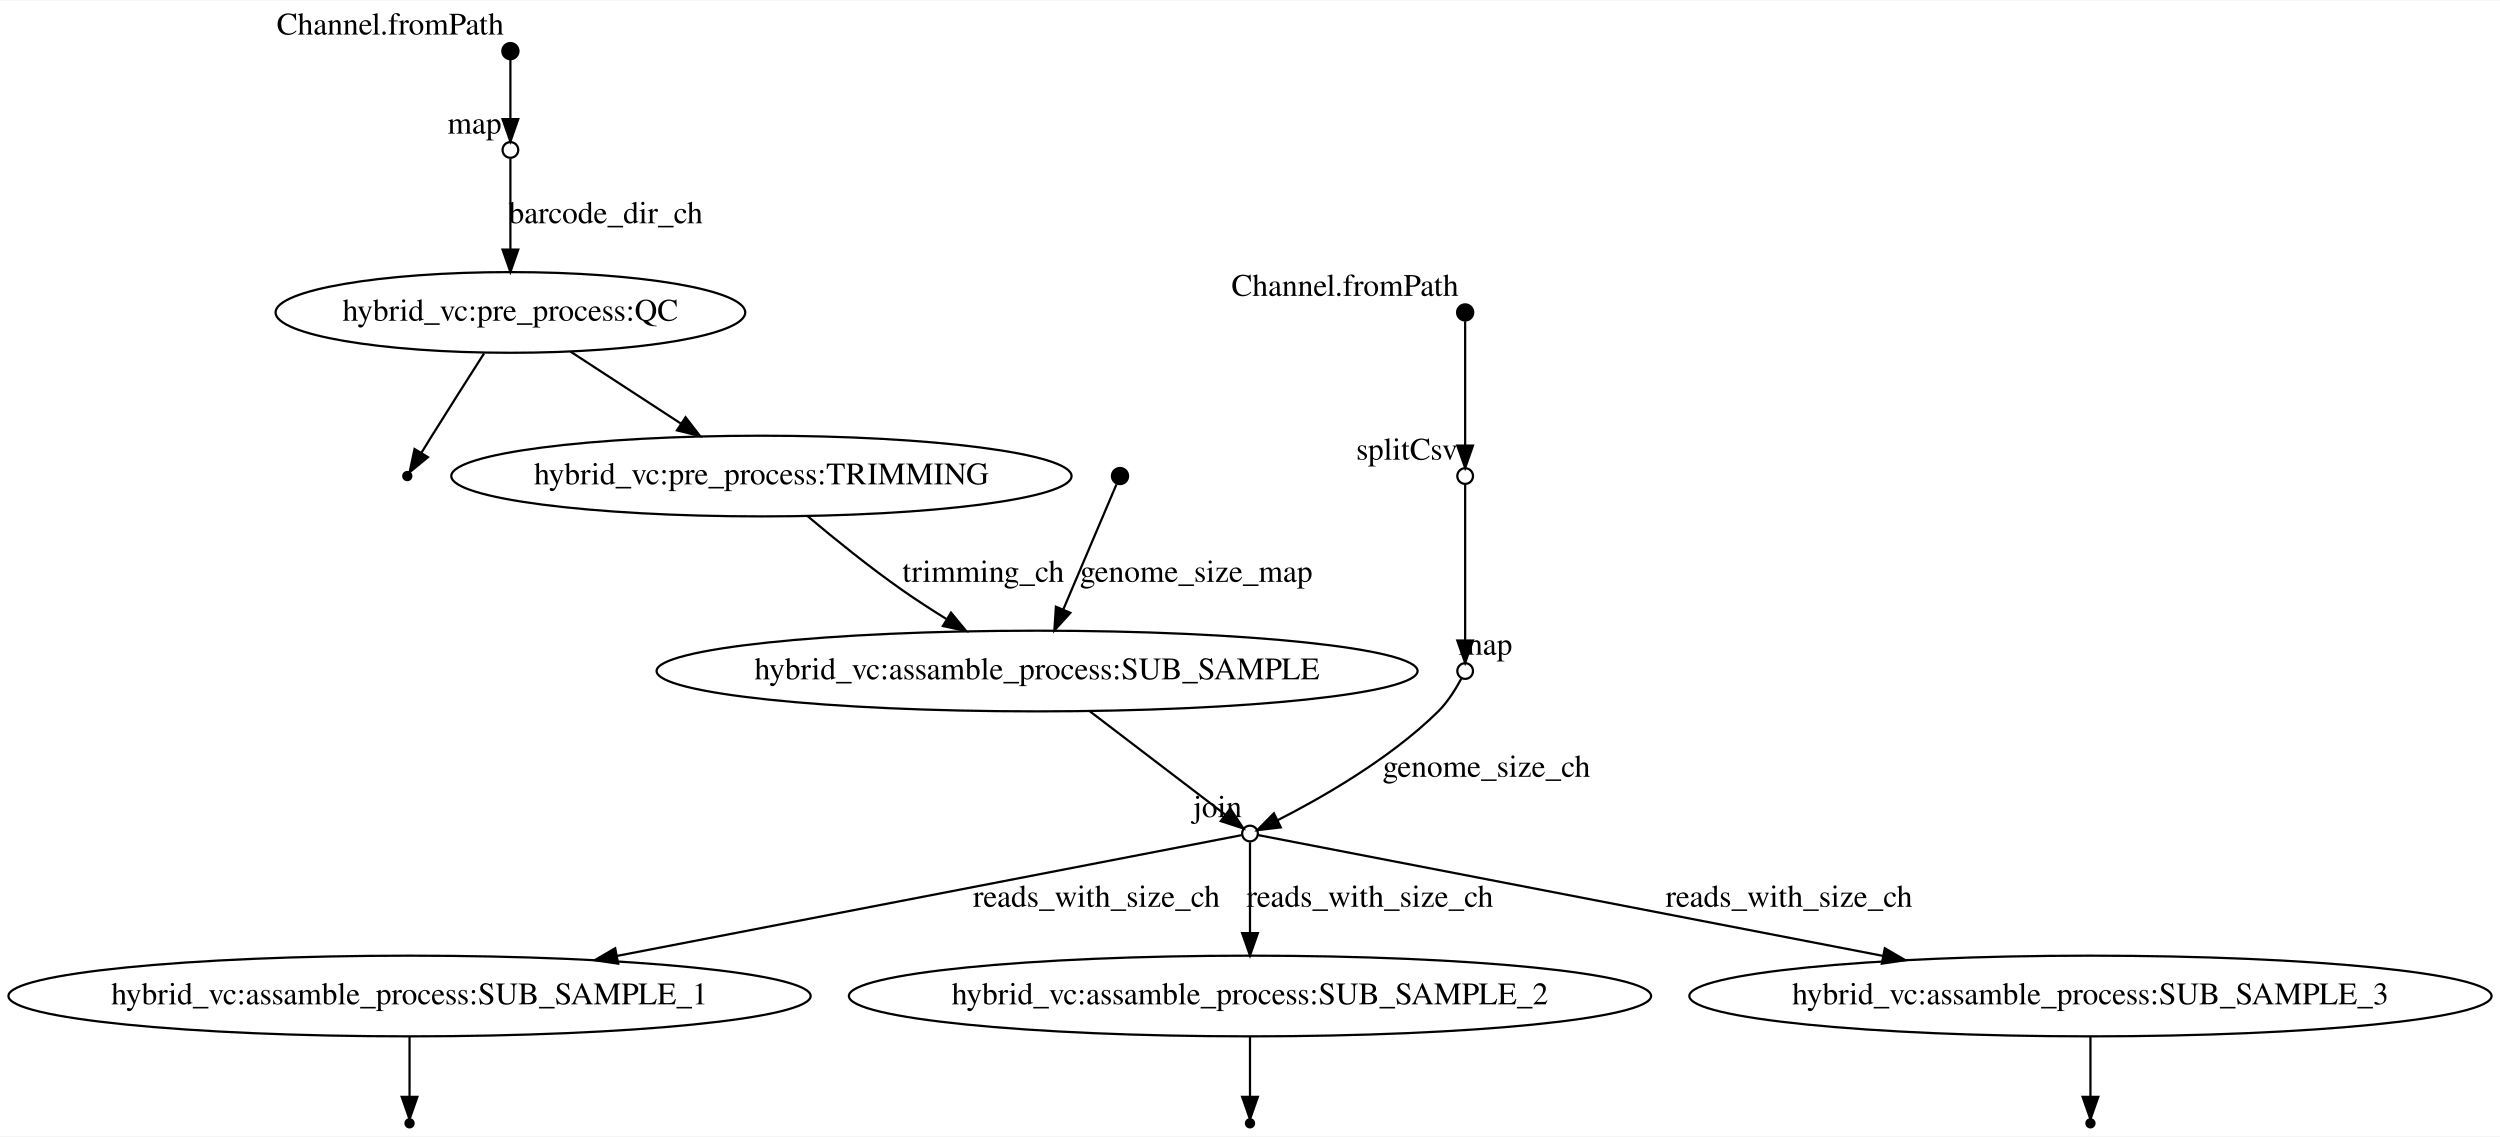
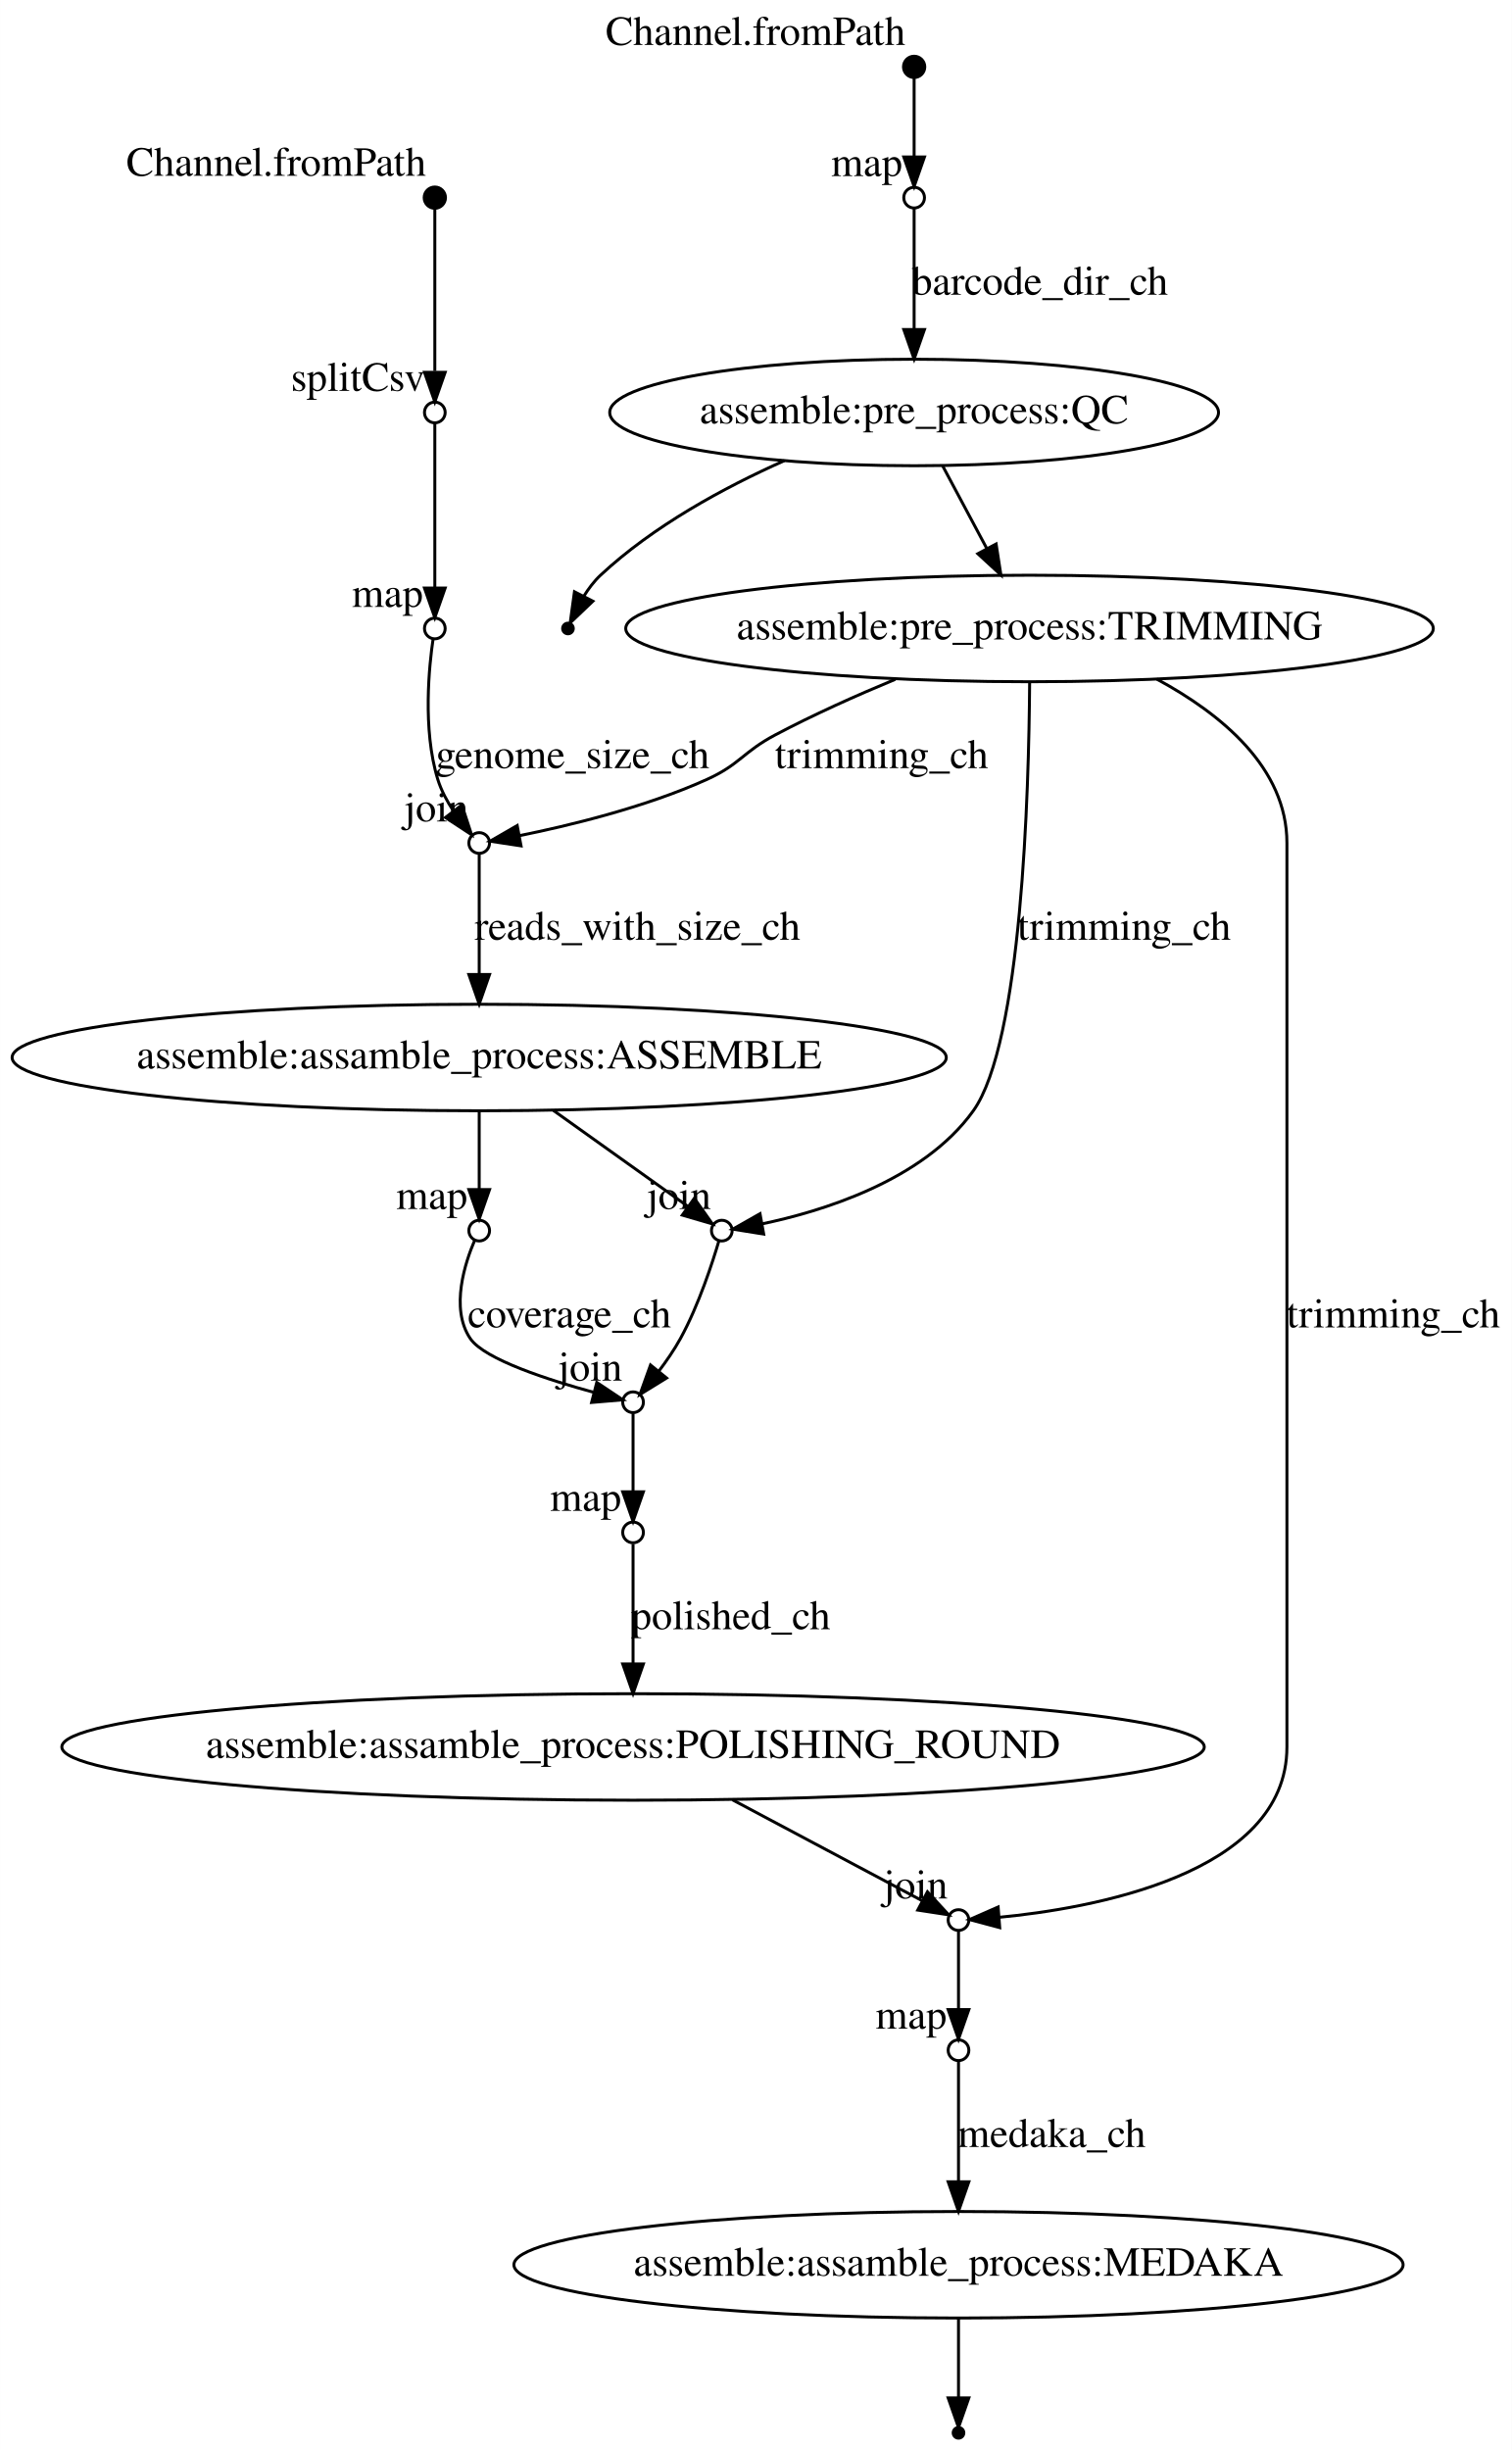
- <svg xmlns="http://www.w3.org/2000/svg" width="1115pt" height="507pt" viewBox="0.00 0.00 1115.47 506.80">
-   <g id="graph0" class="graph" transform="scale(1 1) rotate(0) translate(4 502.8)">
-     <polygon fill="#ffffff" stroke="transparent" points="-4,4 -4,-502.8 1111.468,-502.8 1111.468,4 -4,4" />
+ <svg xmlns="http://www.w3.org/2000/svg" width="511pt" height="828pt" viewBox="0.00 0.00 510.94 828.00">
+   <g id="graph0" class="graph" transform="scale(1 1) rotate(0) translate(4 824)">
+     <polygon fill="#ffffff" stroke="transparent" points="-4,4 -4,-824 506.936,-824 506.936,4 -4,4" />
    <g id="node1" class="node">
-       <ellipse fill="#000000" stroke="#000000" cx="223.734" cy="-480.2" rx="3.6" ry="3.6" />
-       <text text-anchor="middle" x="170.134" y="-487.6" font-family="Times,serif" font-size="14.00" fill="#000000">Channel.fromPath</text>
+       <ellipse fill="#000000" stroke="#000000" cx="304.936" cy="-801.4" rx="3.6" ry="3.6" />
+       <text text-anchor="middle" x="251.336" y="-808.8" font-family="Times,serif" font-size="14.00" fill="#000000">Channel.fromPath</text>
    </g>
    <g id="node2" class="node">
-       <ellipse fill="none" stroke="#000000" cx="223.734" cy="-436.1" rx="3.5" ry="3.5" />
-       <text text-anchor="middle" x="207.734" y="-443.4" font-family="Times,serif" font-size="14.00" fill="#000000">map</text>
+       <ellipse fill="none" stroke="#000000" cx="304.936" cy="-757.2" rx="3.5" ry="3.5" />
+       <text text-anchor="middle" x="288.936" y="-764.5" font-family="Times,serif" font-size="14.00" fill="#000000">map</text>
    </g>
    <g id="edge1" class="edge">
-       <path fill="none" stroke="#000000" d="M223.734,-476.44C223.734,-470.647 223.734,-459.244 223.734,-450.035" />
-       <polygon fill="#000000" stroke="#000000" points="227.234,-449.85 223.734,-439.85 220.234,-449.851 227.234,-449.85" />
+       <path fill="none" stroke="#000000" d="M304.936,-797.631C304.936,-791.825 304.936,-780.396 304.936,-771.167" />
+       <polygon fill="#000000" stroke="#000000" points="308.436,-770.959 304.936,-760.959 301.436,-770.959 308.436,-770.959" />
    </g>
    <g id="node3" class="node">
-       <ellipse fill="none" stroke="#000000" cx="223.734" cy="-363.6" rx="104.782" ry="18" />
-       <text text-anchor="middle" x="223.734" y="-359.9" font-family="Times,serif" font-size="14.00" fill="#000000">hybrid_vc:pre_process:QC</text>
+       <ellipse fill="none" stroke="#000000" cx="304.936" cy="-684.6" rx="102.882" ry="18" />
+       <text text-anchor="middle" x="304.936" y="-680.9" font-family="Times,serif" font-size="14.00" fill="#000000">assemble:pre_process:QC</text>
    </g>
    <g id="edge2" class="edge">
-       <path fill="none" stroke="#000000" d="M223.734,-432.202C223.734,-424.603 223.734,-407.203 223.734,-391.829" />
-       <polygon fill="#000000" stroke="#000000" points="227.234,-391.655 223.734,-381.655 220.234,-391.655 227.234,-391.655" />
-       <text text-anchor="middle" x="266.234" y="-403.4" font-family="Times,serif" font-size="14.00" fill="#000000">barcode_dir_ch</text>
+       <path fill="none" stroke="#000000" d="M304.936,-753.698C304.936,-746.334 304.936,-728.63 304.936,-712.987" />
+       <polygon fill="#000000" stroke="#000000" points="308.436,-712.639 304.936,-702.639 301.436,-712.639 308.436,-712.639" />
+       <text text-anchor="middle" x="347.436" y="-724.4" font-family="Times,serif" font-size="14.00" fill="#000000">barcode_dir_ch</text>
    </g>
    <g id="node4" class="node">
-       <ellipse fill="none" stroke="#000000" cx="335.734" cy="-290.6" rx="138.375" ry="18" />
-       <text text-anchor="middle" x="335.734" y="-286.9" font-family="Times,serif" font-size="14.00" fill="#000000">hybrid_vc:pre_process:TRIMMING</text>
+       <ellipse fill="none" stroke="#000000" cx="343.936" cy="-611.6" rx="136.476" ry="18" />
+       <text text-anchor="middle" x="343.936" y="-607.9" font-family="Times,serif" font-size="14.00" fill="#000000">assemble:pre_process:TRIMMING</text>
    </g>
    <g id="edge3" class="edge">
-       <path fill="none" stroke="#000000" d="M250.561,-346.115C265.304,-336.505 283.789,-324.457 299.769,-314.042" />
-       <polygon fill="#000000" stroke="#000000" points="301.882,-316.842 308.348,-308.45 298.059,-310.978 301.882,-316.842" />
+       <path fill="none" stroke="#000000" d="M314.576,-666.555C319.077,-658.132 324.527,-647.929 329.505,-638.613" />
+       <polygon fill="#000000" stroke="#000000" points="332.646,-640.16 334.271,-629.69 326.472,-636.861 332.646,-640.16" />
    </g>
    <g id="node5" class="node">
-       <ellipse fill="#000000" stroke="#000000" cx="177.734" cy="-290.6" rx="1.8" ry="1.8" />
+       <ellipse fill="#000000" stroke="#000000" cx="187.936" cy="-611.6" rx="1.8" ry="1.8" />
    </g>
    <g id="edge4" class="edge">
-       <path fill="none" stroke="#000000" d="M211.984,-345.319C205.15,-334.642 196.4,-320.892 188.734,-308.6 187.222,-306.176 185.611,-303.558 184.1,-301.09" />
-       <polygon fill="#000000" stroke="#000000" points="186.94,-299.022 178.755,-292.294 180.957,-302.657 186.94,-299.022" />
+       <path fill="none" stroke="#000000" d="M261.074,-668.312C240.545,-659.163 216.753,-646.213 198.936,-629.6 196.766,-627.577 194.868,-625.032 193.287,-622.498" />
+       <polygon fill="#000000" stroke="#000000" points="196.361,-620.822 188.69,-613.513 190.13,-624.01 196.361,-620.822" />
    </g>
    <g id="node6" class="node">
-       <ellipse fill="none" stroke="#000000" cx="458.734" cy="-203.6" rx="169.77" ry="18" />
-       <text text-anchor="middle" x="458.734" y="-199.9" font-family="Times,serif" font-size="14.00" fill="#000000">hybrid_vc:assamble_process:SUB_SAMPLE</text>
+       <ellipse fill="none" stroke="#000000" cx="157.936" cy="-539.1" rx="3.5" ry="3.5" />
+       <text text-anchor="middle" x="143.436" y="-546.4" font-family="Times,serif" font-size="14.00" fill="#000000">join</text>
    </g>
    <g id="edge5" class="edge">
-       <path fill="none" stroke="#000000" d="M356.448,-272.605C368.471,-262.477 384.091,-249.845 398.734,-239.6 404.893,-235.291 411.58,-230.962 418.18,-226.874" />
-       <polygon fill="#000000" stroke="#000000" points="420.339,-229.658 427.067,-221.474 416.704,-223.676 420.339,-229.658" />
-       <text text-anchor="middle" x="434.734" y="-243.4" font-family="Times,serif" font-size="14.00" fill="#000000">trimming_ch</text>
+       <path fill="none" stroke="#000000" d="M298.588,-594.422C285.259,-588.893 270.809,-582.419 257.936,-575.6 247.152,-569.887 246.054,-565.633 234.936,-560.6 213.785,-551.025 187.398,-544.783 171.649,-541.607" />
+       <polygon fill="#000000" stroke="#000000" points="172.078,-538.126 161.602,-539.712 170.78,-545.005 172.078,-538.126" />
+       <text text-anchor="middle" x="293.936" y="-564.4" font-family="Times,serif" font-size="14.00" fill="#000000">trimming_ch</text>
+     </g>
+     <g id="node11" class="node">
+       <ellipse fill="none" stroke="#000000" cx="239.936" cy="-408.1" rx="3.5" ry="3.5" />
+       <text text-anchor="middle" x="225.436" y="-415.4" font-family="Times,serif" font-size="14.00" fill="#000000">join</text>
+     </g>
+     <g id="edge13" class="edge">
+       <path fill="none" stroke="#000000" d="M343.978,-593.539C343.727,-556.072 341.308,-471.48 324.936,-448.6 307.844,-424.714 272.872,-414.407 253.538,-410.384" />
+       <polygon fill="#000000" stroke="#000000" points="254.09,-406.927 243.628,-408.597 252.848,-413.816 254.09,-406.927" />
+       <text text-anchor="middle" x="375.936" y="-506.4" font-family="Times,serif" font-size="14.00" fill="#000000">trimming_ch</text>
+     </g>
+     <g id="node16" class="node">
+       <ellipse fill="none" stroke="#000000" cx="319.936" cy="-175.1" rx="3.5" ry="3.5" />
+       <text text-anchor="middle" x="305.436" y="-182.4" font-family="Times,serif" font-size="14.00" fill="#000000">join</text>
+     </g>
+     <g id="edge18" class="edge">
+       <path fill="none" stroke="#000000" d="M386.926,-594.501C408.845,-582.674 430.936,-564.463 430.936,-539.1 430.936,-539.1 430.936,-539.1 430.936,-233.6 430.936,-190.142 363.525,-178.89 333.77,-176.04" />
+       <polygon fill="#000000" stroke="#000000" points="333.867,-172.538 323.629,-175.264 333.333,-179.517 333.867,-172.538" />
+       <text text-anchor="middle" x="466.936" y="-375.4" font-family="Times,serif" font-size="14.00" fill="#000000">trimming_ch</text>
+     </g>
+     <g id="node10" class="node">
+       <ellipse fill="none" stroke="#000000" cx="157.936" cy="-466.6" rx="157.872" ry="18" />
+       <text text-anchor="middle" x="157.936" y="-462.9" font-family="Times,serif" font-size="14.00" fill="#000000">assemble:assamble_process:ASSEMBLE</text>
+     </g>
+     <g id="edge9" class="edge">
+       <path fill="none" stroke="#000000" d="M157.936,-535.202C157.936,-527.603 157.936,-510.203 157.936,-494.829" />
+       <polygon fill="#000000" stroke="#000000" points="161.436,-494.655 157.936,-484.655 154.436,-494.655 161.436,-494.655" />
+       <text text-anchor="middle" x="211.436" y="-506.4" font-family="Times,serif" font-size="14.00" fill="#000000">reads_with_size_ch</text>
+     </g>
+     <g id="node7" class="node">
+       <ellipse fill="#000000" stroke="#000000" cx="142.936" cy="-757.2" rx="3.6" ry="3.6" />
+       <text text-anchor="middle" x="89.336" y="-764.6" font-family="Times,serif" font-size="14.00" fill="#000000">Channel.fromPath</text>
    </g>
    <g id="node8" class="node">
-       <ellipse fill="none" stroke="#000000" cx="553.734" cy="-131.1" rx="3.5" ry="3.5" />
-       <text text-anchor="middle" x="539.234" y="-138.4" font-family="Times,serif" font-size="14.00" fill="#000000">join</text>
+       <ellipse fill="none" stroke="#000000" cx="142.936" cy="-684.6" rx="3.5" ry="3.5" />
+       <text text-anchor="middle" x="116.936" y="-691.9" font-family="Times,serif" font-size="14.00" fill="#000000">splitCsv</text>
+     </g>
+     <g id="edge6" class="edge">
+       <path fill="none" stroke="#000000" d="M142.936,-753.297C142.936,-743.158 142.936,-715.597 142.936,-698.626" />
+       <polygon fill="#000000" stroke="#000000" points="146.436,-698.175 142.936,-688.176 139.436,-698.176 146.436,-698.175" />
+     </g>
+     <g id="node9" class="node">
+       <ellipse fill="none" stroke="#000000" cx="142.936" cy="-611.6" rx="3.5" ry="3.5" />
+       <text text-anchor="middle" x="126.936" y="-618.9" font-family="Times,serif" font-size="14.00" fill="#000000">map</text>
    </g>
    <g id="edge7" class="edge">
-       <path fill="none" stroke="#000000" d="M482.217,-185.679C501.503,-170.96 527.957,-150.772 542.688,-139.53" />
-       <polygon fill="#000000" stroke="#000000" points="544.954,-142.203 550.78,-133.354 540.707,-136.639 544.954,-142.203" />
+       <path fill="none" stroke="#000000" d="M142.936,-681.079C142.936,-671.178 142.936,-642.694 142.936,-625.424" />
+       <polygon fill="#000000" stroke="#000000" points="146.436,-625.258 142.936,-615.258 139.436,-625.258 146.436,-625.258" />
    </g>
-     <g id="node7" class="node">
-       <ellipse fill="#000000" stroke="#000000" cx="495.734" cy="-290.6" rx="3.6" ry="3.6" />
+     <g id="edge8" class="edge">
+       <path fill="none" stroke="#000000" d="M142.349,-608.032C141.095,-599.567 138.677,-577.698 143.936,-560.6 145.088,-556.854 147.103,-553.142 149.25,-549.885" />
+       <polygon fill="#000000" stroke="#000000" points="152.069,-551.961 155.364,-541.891 146.509,-547.708 152.069,-551.961" />
+       <text text-anchor="middle" x="189.436" y="-564.4" font-family="Times,serif" font-size="14.00" fill="#000000">genome_size_ch</text>
    </g>
-     <g id="edge6" class="edge">
-       <path fill="none" stroke="#000000" d="M494.144,-286.862C490.103,-277.359 479.142,-251.586 470.475,-231.208" />
-       <polygon fill="#000000" stroke="#000000" points="473.58,-229.565 466.445,-221.732 467.138,-232.304 473.58,-229.565" />
-       <text text-anchor="middle" x="529.734" y="-243.4" font-family="Times,serif" font-size="14.00" fill="#000000">genome_size_map</text>
+     <g id="edge10" class="edge">
+       <path fill="none" stroke="#000000" d="M182.984,-448.73C198.138,-437.919 216.737,-424.651 228.466,-416.283" />
+       <polygon fill="#000000" stroke="#000000" points="230.639,-419.032 236.747,-410.375 226.573,-413.334 230.639,-419.032" />
    </g>
    <g id="node12" class="node">
-       <ellipse fill="none" stroke="#000000" cx="178.734" cy="-58.6" rx="178.969" ry="18" />
-       <text text-anchor="middle" x="178.734" y="-54.9" font-family="Times,serif" font-size="14.00" fill="#000000">hybrid_vc:assamble_process:SUB_SAMPLE_1</text>
+       <ellipse fill="none" stroke="#000000" cx="157.936" cy="-408.1" rx="3.5" ry="3.5" />
+       <text text-anchor="middle" x="141.936" y="-415.4" font-family="Times,serif" font-size="14.00" fill="#000000">map</text>
    </g>
    <g id="edge11" class="edge">
-       <path fill="none" stroke="#000000" d="M550.023,-130.382C524.478,-125.444 372.716,-96.103 271.296,-76.495" />
-       <polygon fill="#000000" stroke="#000000" points="271.82,-73.032 261.338,-74.57 270.491,-79.905 271.82,-73.032" />
-       <text text-anchor="middle" x="485.234" y="-98.4" font-family="Times,serif" font-size="14.00" fill="#000000">reads_with_size_ch</text>
+       <path fill="none" stroke="#000000" d="M157.936,-448.411C157.936,-439.959 157.936,-430.061 157.936,-422.189" />
+       <polygon fill="#000000" stroke="#000000" points="161.436,-421.984 157.936,-411.984 154.436,-421.984 161.436,-421.984" />
+     </g>
+     <g id="node13" class="node">
+       <ellipse fill="none" stroke="#000000" cx="209.936" cy="-350.1" rx="3.5" ry="3.5" />
+       <text text-anchor="middle" x="195.436" y="-357.4" font-family="Times,serif" font-size="14.00" fill="#000000">join</text>
+     </g>
+     <g id="edge14" class="edge">
+       <path fill="none" stroke="#000000" d="M238.926,-404.538C236.952,-397.84 232.218,-383.017 225.936,-371.6 223.854,-367.817 221.179,-363.95 218.614,-360.559" />
+       <polygon fill="#000000" stroke="#000000" points="221.277,-358.286 212.262,-352.719 215.838,-362.692 221.277,-358.286" />
+     </g>
+     <g id="edge12" class="edge">
+       <path fill="none" stroke="#000000" d="M156.361,-404.721C153.401,-397.82 147.909,-381.892 154.936,-371.6 159.769,-364.522 181.747,-357.519 196.415,-353.512" />
+       <polygon fill="#000000" stroke="#000000" points="197.672,-356.802 206.48,-350.915 195.923,-350.024 197.672,-356.802" />
+       <text text-anchor="middle" x="188.436" y="-375.4" font-family="Times,serif" font-size="14.00" fill="#000000">coverage_ch</text>
    </g>
    <g id="node14" class="node">
-       <ellipse fill="none" stroke="#000000" cx="553.734" cy="-58.6" rx="178.969" ry="18" />
-       <text text-anchor="middle" x="553.734" y="-54.9" font-family="Times,serif" font-size="14.00" fill="#000000">hybrid_vc:assamble_process:SUB_SAMPLE_2</text>
-     </g>
-     <g id="edge13" class="edge">
-       <path fill="none" stroke="#000000" d="M553.734,-127.202C553.734,-119.603 553.734,-102.203 553.734,-86.829" />
-       <polygon fill="#000000" stroke="#000000" points="557.234,-86.655 553.734,-76.655 550.234,-86.655 557.234,-86.655" />
-       <text text-anchor="middle" x="607.234" y="-98.4" font-family="Times,serif" font-size="14.00" fill="#000000">reads_with_size_ch</text>
-     </g>
-     <g id="node16" class="node">
-       <ellipse fill="none" stroke="#000000" cx="928.734" cy="-58.6" rx="178.969" ry="18" />
-       <text text-anchor="middle" x="928.734" y="-54.9" font-family="Times,serif" font-size="14.00" fill="#000000">hybrid_vc:assamble_process:SUB_SAMPLE_3</text>
+       <ellipse fill="none" stroke="#000000" cx="209.936" cy="-306.1" rx="3.5" ry="3.5" />
+       <text text-anchor="middle" x="193.936" y="-313.4" font-family="Times,serif" font-size="14.00" fill="#000000">map</text>
    </g>
    <g id="edge15" class="edge">
-       <path fill="none" stroke="#000000" d="M557.446,-130.382C582.99,-125.444 734.753,-96.103 836.173,-76.495" />
-       <polygon fill="#000000" stroke="#000000" points="836.977,-79.905 846.131,-74.57 835.648,-73.032 836.977,-79.905" />
-       <text text-anchor="middle" x="794.234" y="-98.4" font-family="Times,serif" font-size="14.00" fill="#000000">reads_with_size_ch</text>
-     </g>
-     <g id="node9" class="node">
-       <ellipse fill="#000000" stroke="#000000" cx="649.734" cy="-363.6" rx="3.6" ry="3.6" />
-       <text text-anchor="middle" x="596.134" y="-371" font-family="Times,serif" font-size="14.00" fill="#000000">Channel.fromPath</text>
-     </g>
-     <g id="node10" class="node">
-       <ellipse fill="none" stroke="#000000" cx="649.734" cy="-290.6" rx="3.5" ry="3.5" />
-       <text text-anchor="middle" x="623.734" y="-297.9" font-family="Times,serif" font-size="14.00" fill="#000000">splitCsv</text>
-     </g>
-     <g id="edge8" class="edge">
-       <path fill="none" stroke="#000000" d="M649.734,-359.675C649.734,-349.38 649.734,-321.223 649.734,-304.204" />
-       <polygon fill="#000000" stroke="#000000" points="653.234,-304.195 649.734,-294.195 646.234,-304.195 653.234,-304.195" />
-     </g>
-     <g id="node11" class="node">
-       <ellipse fill="none" stroke="#000000" cx="649.734" cy="-203.6" rx="3.5" ry="3.5" />
-       <text text-anchor="middle" x="658.734" y="-210.9" font-family="Times,serif" font-size="14.00" fill="#000000">map</text>
-     </g>
-     <g id="edge9" class="edge">
-       <path fill="none" stroke="#000000" d="M649.734,-286.862C649.734,-275.011 649.734,-237.858 649.734,-217.418" />
-       <polygon fill="#000000" stroke="#000000" points="653.234,-217.227 649.734,-207.227 646.234,-217.228 653.234,-217.227" />
-     </g>
-     <g id="edge10" class="edge">
-       <path fill="none" stroke="#000000" d="M648.047,-200.253C645.989,-196.4 642.223,-190.034 637.734,-185.6 615.615,-163.755 583.409,-145.835 566.002,-137.017" />
-       <polygon fill="#000000" stroke="#000000" points="567.475,-133.841 556.955,-132.586 564.396,-140.127 567.475,-133.841" />
-       <text text-anchor="middle" x="659.234" y="-156.4" font-family="Times,serif" font-size="14.00" fill="#000000">genome_size_ch</text>
-     </g>
-     <g id="node13" class="node">
-       <ellipse fill="#000000" stroke="#000000" cx="178.734" cy="-1.8" rx="1.8" ry="1.8" />
-     </g>
-     <g id="edge12" class="edge">
-       <path fill="none" stroke="#000000" d="M178.734,-40.316C178.734,-31.614 178.734,-21.455 178.734,-13.756" />
-       <polygon fill="#000000" stroke="#000000" points="182.234,-13.604 178.734,-3.604 175.234,-13.604 182.234,-13.604" />
+       <path fill="none" stroke="#000000" d="M209.936,-346.349C209.936,-340.569 209.936,-329.192 209.936,-320.004" />
+       <polygon fill="#000000" stroke="#000000" points="213.436,-319.842 209.936,-309.842 206.436,-319.842 213.436,-319.842" />
    </g>
    <g id="node15" class="node">
-       <ellipse fill="#000000" stroke="#000000" cx="553.734" cy="-1.8" rx="1.8" ry="1.8" />
+       <ellipse fill="none" stroke="#000000" cx="209.936" cy="-233.6" rx="193.066" ry="18" />
+       <text text-anchor="middle" x="209.936" y="-229.9" font-family="Times,serif" font-size="14.00" fill="#000000">assemble:assamble_process:POLISHING_ROUND</text>
    </g>
-     <g id="edge14" class="edge">
-       <path fill="none" stroke="#000000" d="M553.734,-40.316C553.734,-31.614 553.734,-21.455 553.734,-13.756" />
-       <polygon fill="#000000" stroke="#000000" points="557.234,-13.604 553.734,-3.604 550.234,-13.604 557.234,-13.604" />
+     <g id="edge16" class="edge">
+       <path fill="none" stroke="#000000" d="M209.936,-302.202C209.936,-294.603 209.936,-277.203 209.936,-261.829" />
+       <polygon fill="#000000" stroke="#000000" points="213.436,-261.655 209.936,-251.655 206.436,-261.655 213.436,-261.655" />
+       <text text-anchor="middle" x="242.936" y="-273.4" font-family="Times,serif" font-size="14.00" fill="#000000">polished_ch</text>
+     </g>
+     <g id="edge17" class="edge">
+       <path fill="none" stroke="#000000" d="M243.537,-215.73C265.298,-204.158 292.352,-189.77 307.732,-181.59" />
+       <polygon fill="#000000" stroke="#000000" points="309.44,-184.646 316.625,-176.861 306.153,-178.466 309.44,-184.646" />
    </g>
    <g id="node17" class="node">
-       <ellipse fill="#000000" stroke="#000000" cx="928.734" cy="-1.8" rx="1.8" ry="1.8" />
+       <ellipse fill="none" stroke="#000000" cx="319.936" cy="-131.1" rx="3.5" ry="3.5" />
+       <text text-anchor="middle" x="303.936" y="-138.4" font-family="Times,serif" font-size="14.00" fill="#000000">map</text>
    </g>
-     <g id="edge16" class="edge">
-       <path fill="none" stroke="#000000" d="M928.734,-40.316C928.734,-31.614 928.734,-21.455 928.734,-13.756" />
-       <polygon fill="#000000" stroke="#000000" points="932.234,-13.604 928.734,-3.604 925.234,-13.604 932.234,-13.604" />
+     <g id="edge19" class="edge">
+       <path fill="none" stroke="#000000" d="M319.936,-171.349C319.936,-165.569 319.936,-154.191 319.936,-145.004" />
+       <polygon fill="#000000" stroke="#000000" points="323.436,-144.842 319.936,-134.842 316.436,-144.842 323.436,-144.842" />
+     </g>
+     <g id="node18" class="node">
+       <ellipse fill="none" stroke="#000000" cx="319.936" cy="-58.6" rx="150.274" ry="18" />
+       <text text-anchor="middle" x="319.936" y="-54.9" font-family="Times,serif" font-size="14.00" fill="#000000">assemble:assamble_process:MEDAKA</text>
+     </g>
+     <g id="edge20" class="edge">
+       <path fill="none" stroke="#000000" d="M319.936,-127.202C319.936,-119.603 319.936,-102.203 319.936,-86.829" />
+       <polygon fill="#000000" stroke="#000000" points="323.436,-86.655 319.936,-76.655 316.436,-86.655 323.436,-86.655" />
+       <text text-anchor="middle" x="351.436" y="-98.4" font-family="Times,serif" font-size="14.00" fill="#000000">medaka_ch</text>
+     </g>
+     <g id="node19" class="node">
+       <ellipse fill="#000000" stroke="#000000" cx="319.936" cy="-1.8" rx="1.8" ry="1.8" />
+     </g>
+     <g id="edge21" class="edge">
+       <path fill="none" stroke="#000000" d="M319.936,-40.316C319.936,-31.614 319.936,-21.455 319.936,-13.756" />
+       <polygon fill="#000000" stroke="#000000" points="323.436,-13.604 319.936,-3.604 316.436,-13.604 323.436,-13.604" />
    </g>
  </g>
</svg>
